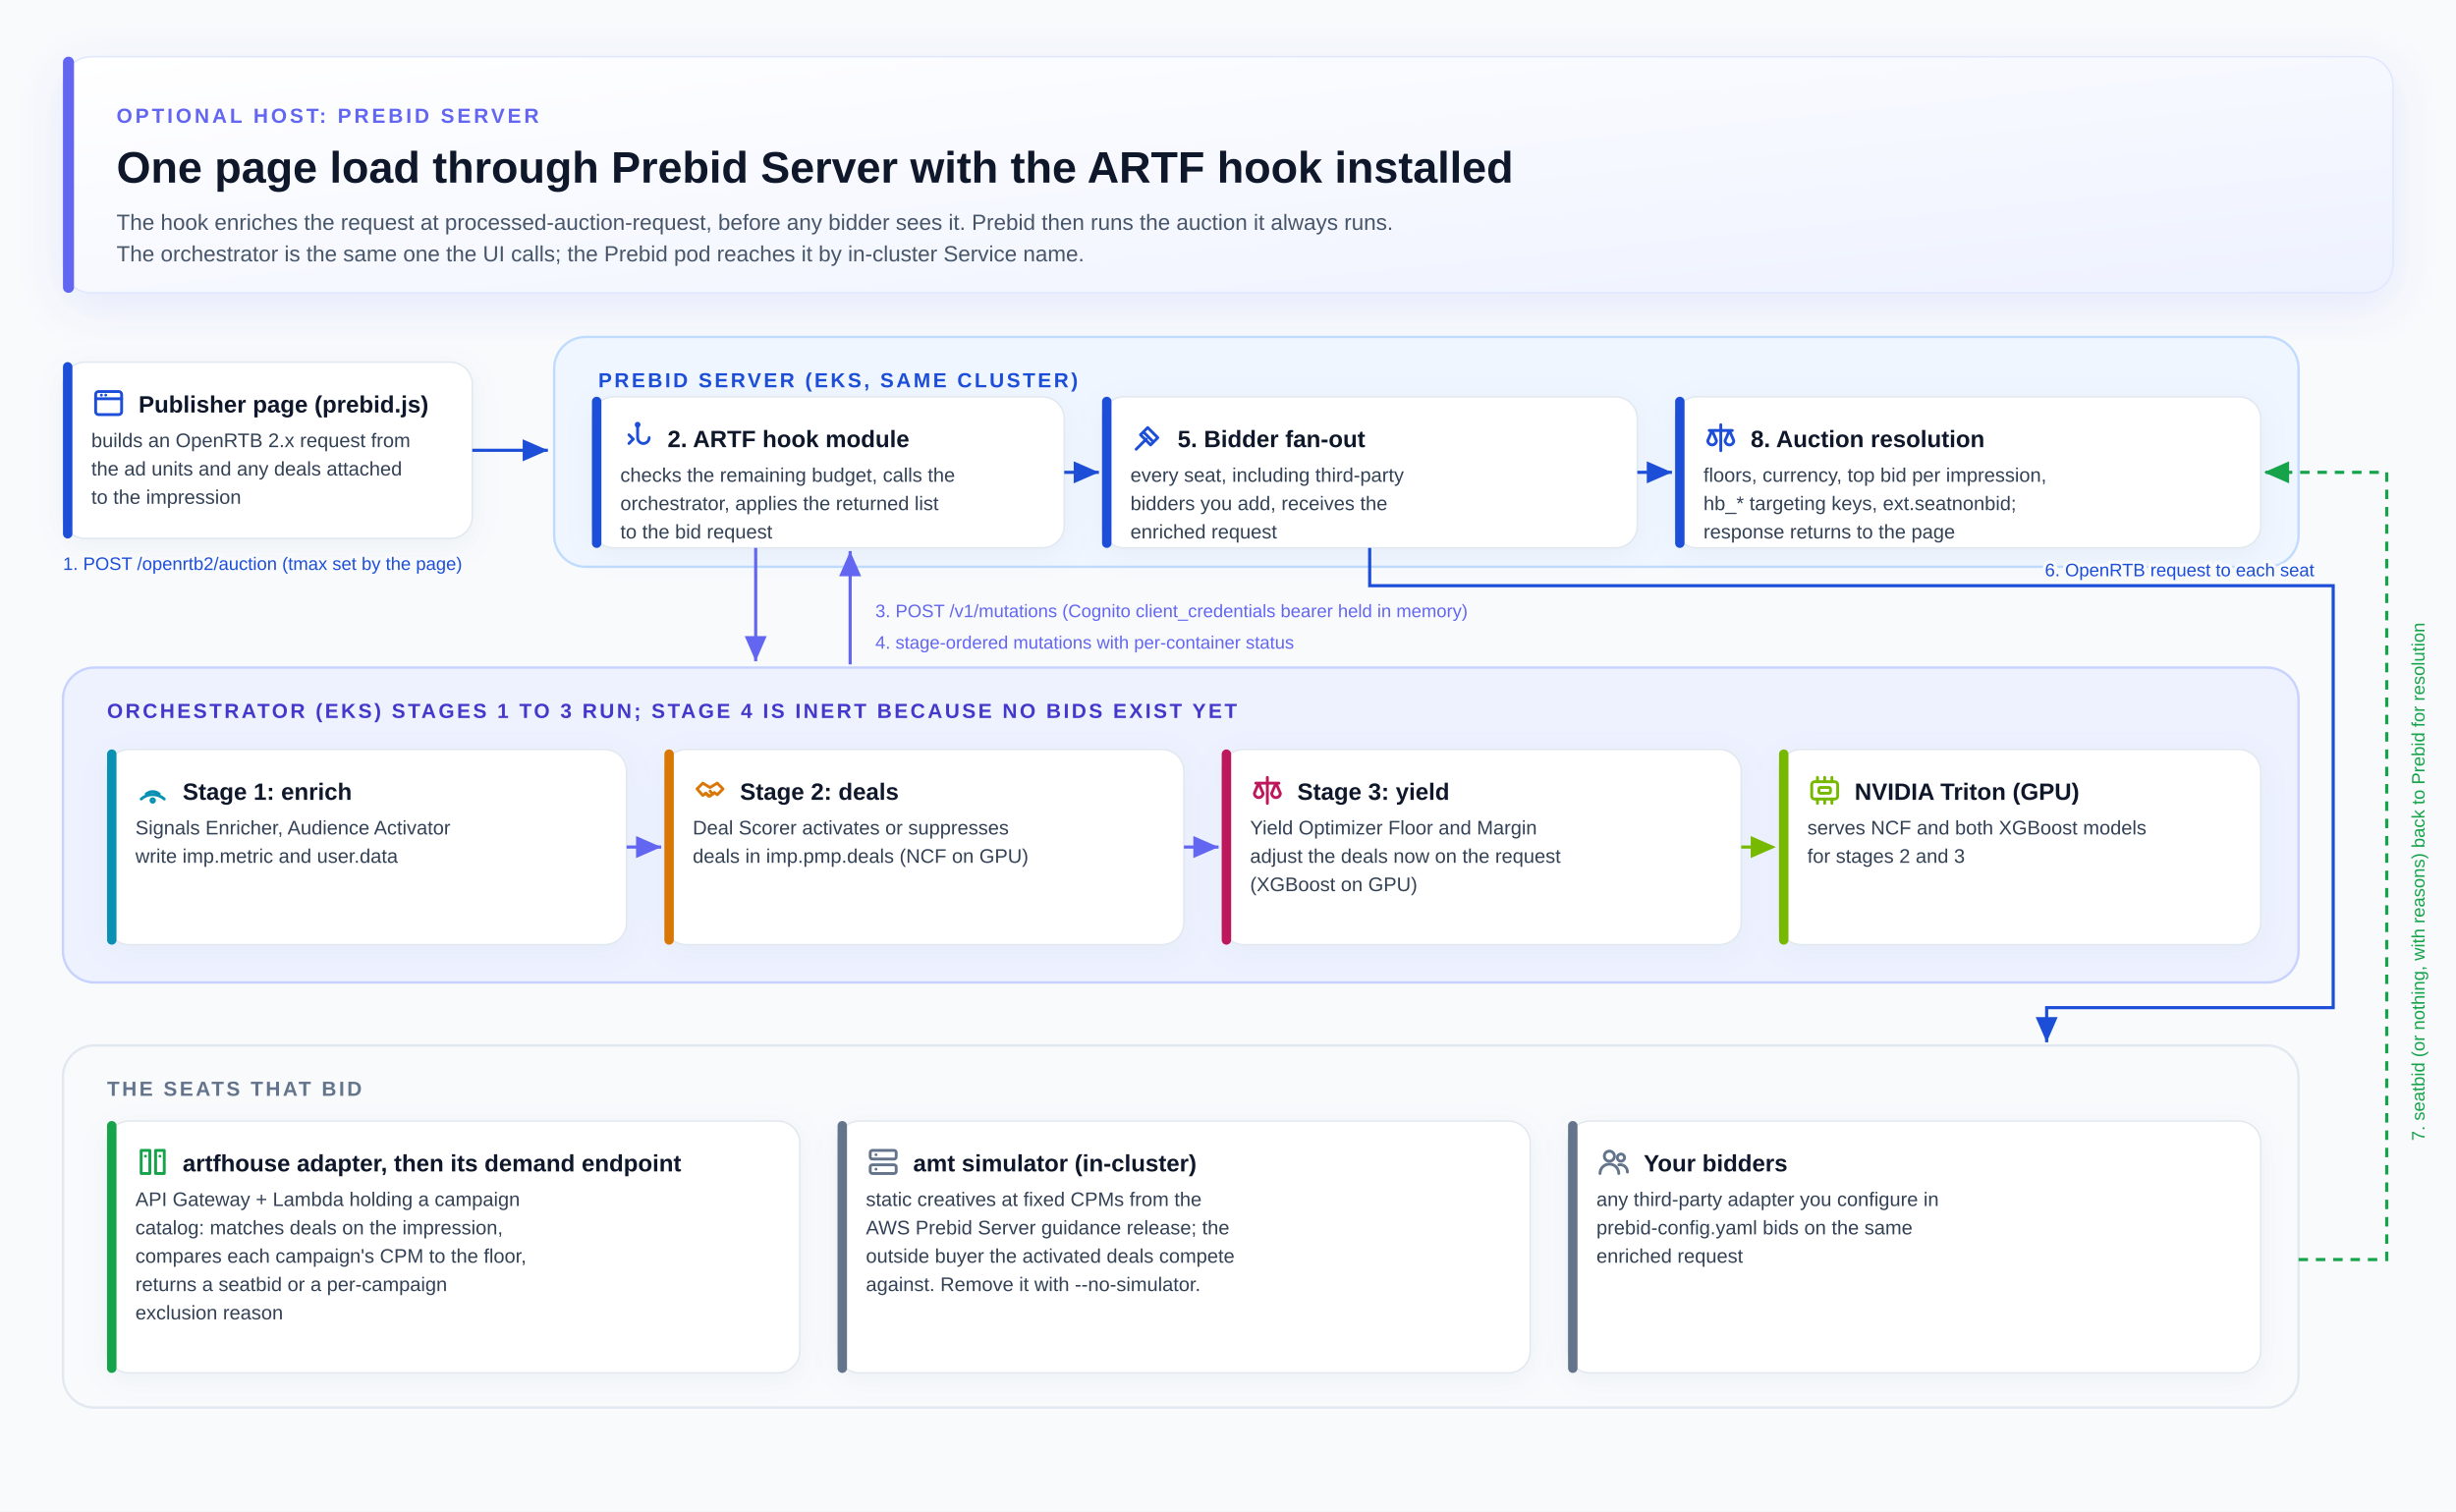
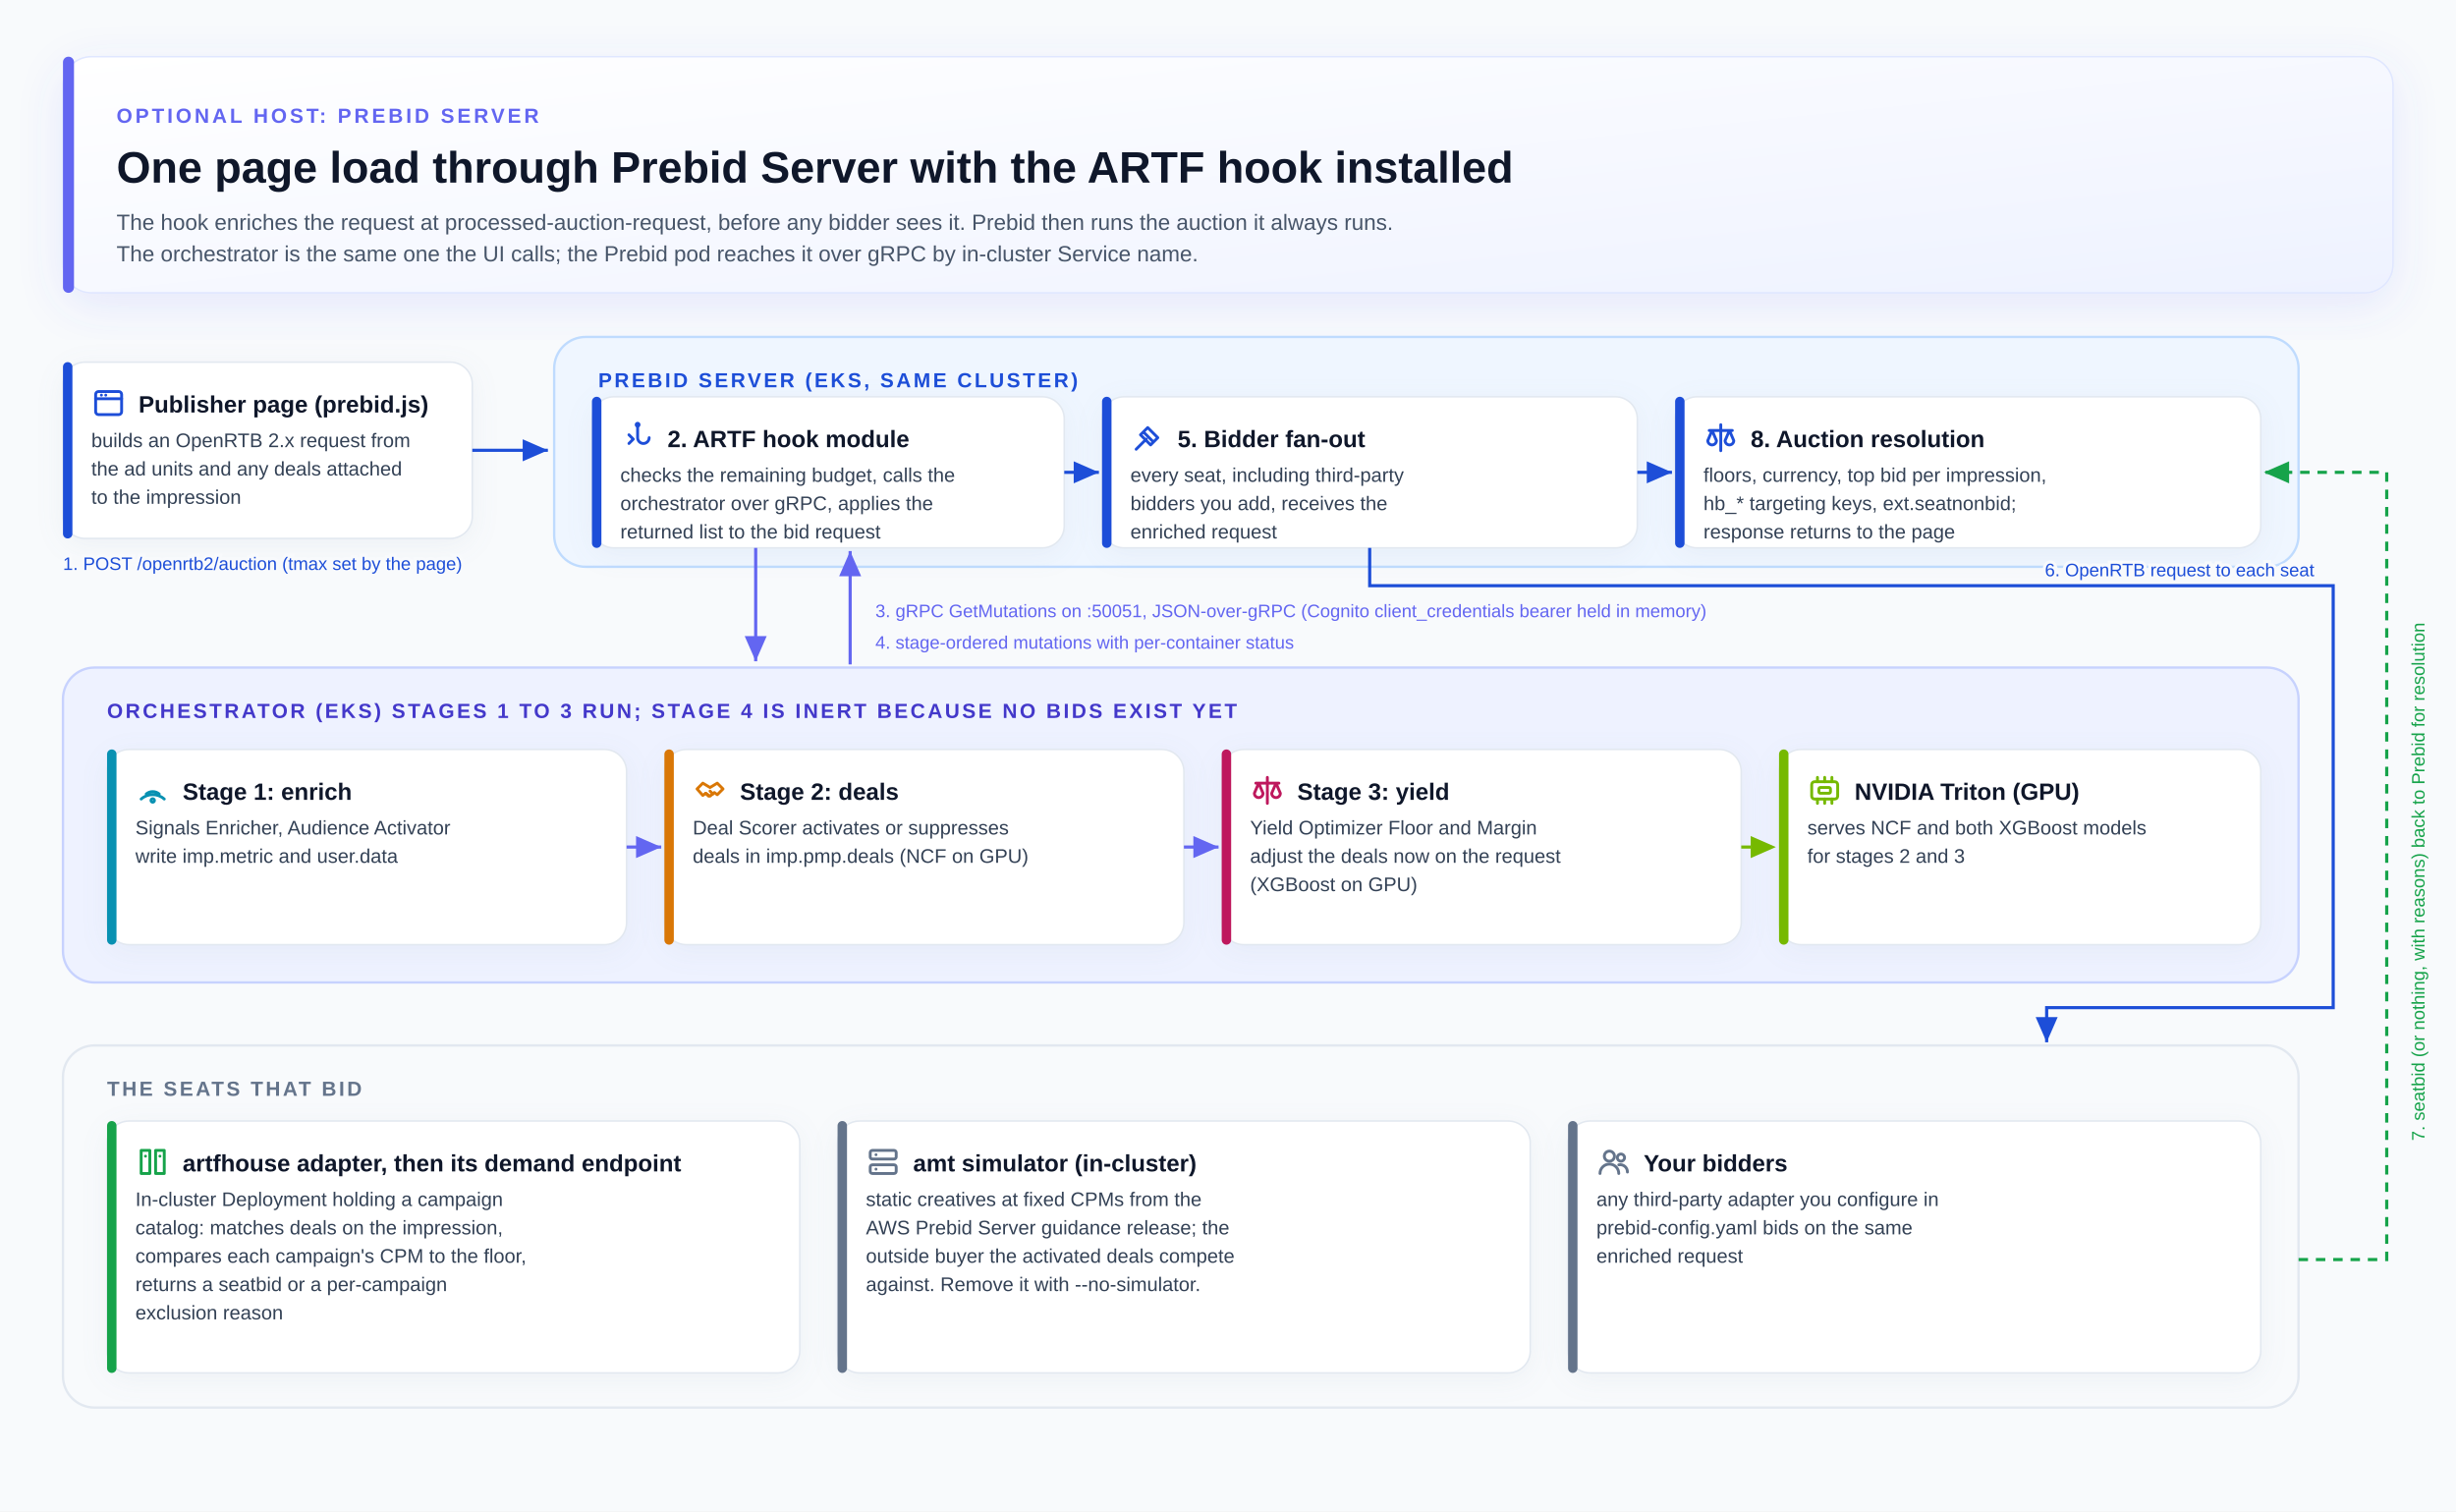
<svg xmlns="http://www.w3.org/2000/svg" width="1560" height="960" viewBox="0 0 1560 960" font-family="Amazon Ember, Amazon Ember Display, -apple-system, BlinkMacSystemFont, Segoe UI, Helvetica Neue, Arial, sans-serif">
  <defs>
    <filter id="amb" x="-20%" y="-20%" width="140%" height="140%">
      <feDropShadow dx="0" dy="1" stdDeviation="1" flood-color="#000000" flood-opacity="0.02" />
      <feDropShadow dx="0" dy="4" stdDeviation="8" flood-color="#94A3B8" flood-opacity="0.10" />
    </filter>
    <filter id="ambIndigo" x="-20%" y="-20%" width="140%" height="140%">
      <feDropShadow dx="0" dy="2" stdDeviation="3" flood-color="#6366F1" flood-opacity="0.10" />
      <feDropShadow dx="0" dy="8" stdDeviation="14" flood-color="#6366F1" flood-opacity="0.12" />
    </filter>
    <linearGradient id="hdr" x1="0" y1="0" x2="1" y2="1">
      <stop offset="0%" stop-color="#FFFFFF" />
      <stop offset="100%" stop-color="#EEF2FF" />
    </linearGradient>
    <marker id="arw" markerWidth="10" markerHeight="10" refX="8" refY="3.5" orient="auto">
      <path d="M0,0 L8,3.5 L0,7 Z" fill="#6366F1" />
    </marker>
    <marker id="arwBlue" markerWidth="10" markerHeight="10" refX="8" refY="3.5" orient="auto">
      <path d="M0,0 L8,3.5 L0,7 Z" fill="#1D4ED8" />
    </marker>
    <marker id="arwGrey" markerWidth="10" markerHeight="10" refX="8" refY="3.5" orient="auto">
      <path d="M0,0 L8,3.5 L0,7 Z" fill="#64748B" />
    </marker>
    <marker id="arwC" markerWidth="10" markerHeight="10" refX="8" refY="3.5" orient="auto">
      <path d="M0,0 L8,3.5 L0,7 Z" fill="#0891B2" />
    </marker>
    <marker id="arwA" markerWidth="10" markerHeight="10" refX="8" refY="3.5" orient="auto">
      <path d="M0,0 L8,3.5 L0,7 Z" fill="#D97706" />
    </marker>
    <marker id="arwG" markerWidth="10" markerHeight="10" refX="8" refY="3.5" orient="auto">
      <path d="M0,0 L8,3.5 L0,7 Z" fill="#16A34A" />
    </marker>
    <marker id="arwNv" markerWidth="10" markerHeight="10" refX="8" refY="3.5" orient="auto">
      <path d="M0,0 L8,3.5 L0,7 Z" fill="#76B900" />
    </marker>
    <symbol id="ic-browser" viewBox="0 0 24 24">
      <g fill="none" stroke="currentColor" stroke-width="2" stroke-linecap="round" stroke-linejoin="round">
        <rect x="3" y="4" width="18" height="16" rx="2" />
        <path d="M3 9h18M7 6.5h.01M10 6.5h.01" />
      </g>
    </symbol>
    <symbol id="ic-server" viewBox="0 0 24 24">
      <g fill="none" stroke="currentColor" stroke-width="2" stroke-linecap="round" stroke-linejoin="round">
        <rect x="3" y="4" width="18" height="6" rx="1.5" />
        <rect x="3" y="14" width="18" height="6" rx="1.5" />
        <path d="M7 7h.01M7 17h.01" />
      </g>
    </symbol>
    <symbol id="ic-route" viewBox="0 0 24 24">
      <g fill="none" stroke="currentColor" stroke-width="2" stroke-linecap="round" stroke-linejoin="round">
        <circle cx="6" cy="18" r="2.5" />
        <circle cx="18" cy="6" r="2.5" />
        <path d="M8.5 18h5a4 4 0 0 0 4-4v-5.5" />
      </g>
    </symbol>
    <symbol id="ic-signal" viewBox="0 0 24 24">
      <g fill="none" stroke="currentColor" stroke-width="2" stroke-linecap="round" stroke-linejoin="round">
        <path d="M4 18a12 12 0 0 1 16 0M7.5 14.5a7 7 0 0 1 9 0" />
        <circle cx="12" cy="19" r="1.2" />
      </g>
    </symbol>
    <symbol id="ic-users" viewBox="0 0 24 24">
      <g fill="none" stroke="currentColor" stroke-width="2" stroke-linecap="round" stroke-linejoin="round">
        <circle cx="9" cy="8" r="3.5" />
        <path d="M2.5 20a6.5 6.5 0 0 1 13 0" />
        <circle cx="17" cy="9" r="2.5" />
        <path d="M15.5 14a5 5 0 0 1 6 5" />
      </g>
    </symbol>
    <symbol id="ic-handshake" viewBox="0 0 24 24">
      <g fill="none" stroke="currentColor" stroke-width="2" stroke-linecap="round" stroke-linejoin="round">
        <path d="M3 11l4-4 5 3 5-3 4 4-4 4-2-1.5-3 2.5-3-2-2 1.5z" />
        <path d="M9 14l2 2M12 12.5l2 2" />
      </g>
    </symbol>
    <symbol id="ic-scale" viewBox="0 0 24 24">
      <g fill="none" stroke="currentColor" stroke-width="2" stroke-linecap="round" stroke-linejoin="round">
        <path d="M12 3v18M4 7h16M6 7l-3 7a3 3 0 0 0 6 0zM18 7l-3 7a3 3 0 0 0 6 0z" />
      </g>
    </symbol>
    <symbol id="ic-tag" viewBox="0 0 24 24">
      <g fill="none" stroke="currentColor" stroke-width="2" stroke-linecap="round" stroke-linejoin="round">
        <path d="M3 12l9-9h9v9l-9 9z" />
        <circle cx="16.5" cy="7.5" r="1.3" />
      </g>
    </symbol>
    <symbol id="ic-gpu" viewBox="0 0 24 24">
      <g fill="none" stroke="currentColor" stroke-width="2" stroke-linecap="round" stroke-linejoin="round">
        <rect x="3" y="6" width="18" height="12" rx="2" />
        <rect x="8" y="10" width="8" height="4" rx="1" />
        <path d="M7 3v3M12 3v3M17 3v3M7 18v3M12 18v3M17 18v3" />
      </g>
    </symbol>
    <symbol id="ic-gavel" viewBox="0 0 24 24">
      <g fill="none" stroke="currentColor" stroke-width="2" stroke-linecap="round" stroke-linejoin="round">
        <path d="M4 20l7-7M9 8l7 7M12 5l7 7M7 10l5-5 7 7-5 5z" />
      </g>
    </symbol>
    <symbol id="ic-doc" viewBox="0 0 24 24">
      <g fill="none" stroke="currentColor" stroke-width="2" stroke-linecap="round" stroke-linejoin="round">
        <path d="M7 3h7l5 5v13H7z" />
        <path d="M14 3v5h5M10 13h6M10 17h6" />
      </g>
    </symbol>
    <symbol id="ic-hook" viewBox="0 0 24 24">
      <g fill="none" stroke="currentColor" stroke-width="2" stroke-linecap="round" stroke-linejoin="round">
        <path d="M12 3v9a4 4 0 0 0 8 0" />
        <circle cx="12" cy="3" r="1" />
        <path d="M6 10l3 3-3 3" />
      </g>
    </symbol>
    <symbol id="ic-cloud" viewBox="0 0 24 24">
      <g fill="none" stroke="currentColor" stroke-width="2" stroke-linecap="round" stroke-linejoin="round">
        <path d="M7 18h10a4 4 0 0 0 .5-7.97A6 6 0 0 0 6 11a3.5 3.5 0 0 0 1 7z" />
      </g>
    </symbol>
    <symbol id="ic-lock" viewBox="0 0 24 24">
      <g fill="none" stroke="currentColor" stroke-width="2" stroke-linecap="round" stroke-linejoin="round">
        <rect x="5" y="11" width="14" height="10" rx="2" />
        <path d="M8 11V7a4 4 0 0 1 8 0v4" />
        <path d="M12 15v3" />
      </g>
    </symbol>
    <symbol id="ic-lambda" viewBox="0 0 24 24">
      <g fill="none" stroke="currentColor" stroke-width="2" stroke-linecap="round" stroke-linejoin="round">
        <path d="M5 4h4l8 16h3M4 20l6-10" />
      </g>
    </symbol>
    <symbol id="ic-layers" viewBox="0 0 24 24">
      <g fill="none" stroke="currentColor" stroke-width="2" stroke-linecap="round" stroke-linejoin="round">
        <path d="M12 3l9 5-9 5-9-5z" />
        <path d="M3 13l9 5 9-5M3 17l9 5 9-5" />
      </g>
    </symbol>
    <symbol id="ic-list" viewBox="0 0 24 24">
      <g fill="none" stroke="currentColor" stroke-width="2" stroke-linecap="round" stroke-linejoin="round">
        <path d="M8 6h13M8 12h13M8 18h13M3 6h.01M3 12h.01M3 18h.01" />
      </g>
    </symbol>
    <symbol id="ic-catalog" viewBox="0 0 24 24">
      <g fill="none" stroke="currentColor" stroke-width="2" stroke-linecap="round" stroke-linejoin="round">
        <path d="M4 4h6v16H4zM14 4h6v16h-6z" />
        <path d="M7 8h.01M17 8h.01" />
      </g>
    </symbol>
  </defs>
  <rect width="1560" height="960" fill="#F8FAFC" />
  <g filter="url(#ambIndigo)">
    <rect x="40" y="36" width="1480" height="150" rx="18" fill="url(#hdr)" stroke="#E0E7FF" />
  </g>
  <rect x="40" y="36" width="7" height="150" rx="3.5" fill="#6366F1" />
  <text x="74" y="78" font-size="13" font-weight="700" fill="#6366F1" letter-spacing="0.14em">OPTIONAL HOST: PREBID SERVER</text>
  <text x="74" y="116" font-size="28" font-weight="700" fill="#0F172A">One page load through Prebid Server with the ARTF hook installed</text>
  <text x="74" y="146" font-size="14" fill="#475569">The hook enriches the request at processed-auction-request, before any bidder sees it. Prebid then runs the auction it always runs.</text>
-   <text x="74" y="166" font-size="14" fill="#475569">The orchestrator is the same one the UI calls; the Prebid pod reaches it by in-cluster Service name.</text>
+   <text x="74" y="166" font-size="14" fill="#475569">The orchestrator is the same one the UI calls; the Prebid pod reaches it over gRPC by in-cluster Service name.</text>
  <g filter="url(#amb)">
    <rect x="40" y="230" width="260" height="112" rx="14" fill="#FFFFFF" stroke="#E2E8F0" />
  </g>
  <rect x="40" y="230" width="6" height="112" rx="3" fill="#1D4ED8" />
  <use href="#ic-browser" x="58" y="245" width="22" height="22" color="#1D4ED8" />
  <text x="88" y="262" font-size="15" font-weight="700" fill="#0F172A">Publisher page (prebid.js)</text>
  <text x="58" y="284" font-size="12.5" fill="#334155">builds an OpenRTB 2.x request from</text>
  <text x="58" y="302" font-size="12.5" fill="#334155">the ad units and any deals attached</text>
  <text x="58" y="320" font-size="12.5" fill="#334155">to the impression</text>
  <path d="M300 286 L348 286" stroke="#1D4ED8" stroke-width="2" fill="none" marker-end="url(#arwBlue)" />
  <text x="40" y="362" font-size="11.5" font-weight="500" fill="#1D4ED8" text-anchor="start" stroke="#F8FAFC" stroke-width="4" paint-order="stroke">1. POST /openrtb2/auction  (tmax set by the page)</text>
  <rect x="352" y="214" width="1108" height="146" rx="20" fill="#EFF6FF" stroke="#BFDBFE" stroke-width="1.5" />
  <text x="380" y="246" font-size="13" font-weight="700" fill="#1D4ED8" letter-spacing="0.12em">PREBID SERVER (EKS, SAME CLUSTER)</text>
  <g filter="url(#amb)">
    <rect x="376" y="252" width="300" height="96" rx="14" fill="#FFFFFF" stroke="#E2E8F0" />
  </g>
  <rect x="376" y="252" width="6" height="96" rx="3" fill="#1D4ED8" />
  <use href="#ic-hook" x="394" y="267" width="22" height="22" color="#1D4ED8" />
  <text x="424" y="284" font-size="15" font-weight="700" fill="#0F172A">2. ARTF hook module</text>
  <text x="394" y="306" font-size="12.5" fill="#334155">checks the remaining budget, calls the</text>
-   <text x="394" y="324" font-size="12.5" fill="#334155">orchestrator, applies the returned list</text>
-   <text x="394" y="342" font-size="12.5" fill="#334155">to the bid request</text>
+   <text x="394" y="324" font-size="12.5" fill="#334155">orchestrator over gRPC, applies the</text>
+   <text x="394" y="342" font-size="12.5" fill="#334155">returned list to the bid request</text>
  <g filter="url(#amb)">
    <rect x="700" y="252" width="340" height="96" rx="14" fill="#FFFFFF" stroke="#E2E8F0" />
  </g>
  <rect x="700" y="252" width="6" height="96" rx="3" fill="#1D4ED8" />
  <use href="#ic-gavel" x="718" y="267" width="22" height="22" color="#1D4ED8" />
  <text x="748" y="284" font-size="15" font-weight="700" fill="#0F172A">5. Bidder fan-out</text>
  <text x="718" y="306" font-size="12.5" fill="#334155">every seat, including third-party</text>
  <text x="718" y="324" font-size="12.5" fill="#334155">bidders you add, receives the</text>
  <text x="718" y="342" font-size="12.5" fill="#334155">enriched request</text>
  <g filter="url(#amb)">
    <rect x="1064" y="252" width="372" height="96" rx="14" fill="#FFFFFF" stroke="#E2E8F0" />
  </g>
  <rect x="1064" y="252" width="6" height="96" rx="3" fill="#1D4ED8" />
  <use href="#ic-scale" x="1082" y="267" width="22" height="22" color="#1D4ED8" />
  <text x="1112" y="284" font-size="15" font-weight="700" fill="#0F172A">8. Auction resolution</text>
  <text x="1082" y="306" font-size="12.5" fill="#334155">floors, currency, top bid per impression,</text>
  <text x="1082" y="324" font-size="12.5" fill="#334155">hb_* targeting keys, ext.seatnonbid;</text>
  <text x="1082" y="342" font-size="12.5" fill="#334155">response returns to the page</text>
  <path d="M676 300 L698 300" stroke="#1D4ED8" stroke-width="2" fill="none" marker-end="url(#arwBlue)" />
  <path d="M1040 300 L1062 300" stroke="#1D4ED8" stroke-width="2" fill="none" marker-end="url(#arwBlue)" />
  <path d="M480 348 L480 420" stroke="#6366F1" stroke-width="2" fill="none" marker-end="url(#arw)" />
-   <text x="556" y="392" font-size="11.5" font-weight="500" fill="#6366F1" text-anchor="start" stroke="#F8FAFC" stroke-width="4" paint-order="stroke">3. POST /v1/mutations  (Cognito client_credentials bearer held in memory)</text>
+   <text x="556" y="392" font-size="11.5" font-weight="500" fill="#6366F1" text-anchor="start" stroke="#F8FAFC" stroke-width="4" paint-order="stroke">3. gRPC GetMutations on :50051, JSON-over-gRPC  (Cognito client_credentials bearer held in memory)</text>
  <path d="M540 422 L540 350" stroke="#6366F1" stroke-width="2" fill="none" marker-end="url(#arw)" />
  <text x="556" y="412" font-size="11.5" font-weight="500" fill="#6366F1" text-anchor="start" stroke="#F8FAFC" stroke-width="4" paint-order="stroke">4. stage-ordered mutations with per-container status</text>
  <rect x="40" y="424" width="1420" height="200" rx="20" fill="#EEF2FF" stroke="#C7D2FE" stroke-width="1.5" />
  <text x="68" y="456" font-size="13" font-weight="700" fill="#4338CA" letter-spacing="0.12em">ORCHESTRATOR (EKS)   STAGES 1 TO 3 RUN; STAGE 4 IS INERT BECAUSE NO BIDS EXIST YET</text>
  <g filter="url(#amb)">
    <rect x="68" y="476" width="330" height="124" rx="14" fill="#FFFFFF" stroke="#E2E8F0" />
  </g>
  <rect x="68" y="476" width="6" height="124" rx="3" fill="#0891B2" />
  <use href="#ic-signal" x="86" y="491" width="22" height="22" color="#0891B2" />
  <text x="116" y="508" font-size="15" font-weight="700" fill="#0F172A">Stage 1: enrich</text>
  <text x="86" y="530" font-size="12.5" fill="#334155">Signals Enricher, Audience Activator</text>
  <text x="86" y="548" font-size="12.5" fill="#334155">write imp.metric and user.data</text>
  <g filter="url(#amb)">
    <rect x="422" y="476" width="330" height="124" rx="14" fill="#FFFFFF" stroke="#E2E8F0" />
  </g>
  <rect x="422" y="476" width="6" height="124" rx="3" fill="#D97706" />
  <use href="#ic-handshake" x="440" y="491" width="22" height="22" color="#D97706" />
  <text x="470" y="508" font-size="15" font-weight="700" fill="#0F172A">Stage 2: deals</text>
  <text x="440" y="530" font-size="12.5" fill="#334155">Deal Scorer activates or suppresses</text>
  <text x="440" y="548" font-size="12.5" fill="#334155">deals in imp.pmp.deals (NCF on GPU)</text>
  <g filter="url(#amb)">
    <rect x="776" y="476" width="330" height="124" rx="14" fill="#FFFFFF" stroke="#E2E8F0" />
  </g>
  <rect x="776" y="476" width="6" height="124" rx="3" fill="#BE185D" />
  <use href="#ic-scale" x="794" y="491" width="22" height="22" color="#BE185D" />
  <text x="824" y="508" font-size="15" font-weight="700" fill="#0F172A">Stage 3: yield</text>
  <text x="794" y="530" font-size="12.5" fill="#334155">Yield Optimizer Floor and Margin</text>
  <text x="794" y="548" font-size="12.5" fill="#334155">adjust the deals now on the request</text>
  <text x="794" y="566" font-size="12.5" fill="#334155">(XGBoost on GPU)</text>
  <g filter="url(#amb)">
    <rect x="1130" y="476" width="306" height="124" rx="14" fill="#FFFFFF" stroke="#E2E8F0" />
  </g>
  <rect x="1130" y="476" width="6" height="124" rx="3" fill="#76B900" />
  <use href="#ic-gpu" x="1148" y="491" width="22" height="22" color="#76B900" />
  <text x="1178" y="508" font-size="15" font-weight="700" fill="#0F172A">NVIDIA Triton (GPU)</text>
  <text x="1148" y="530" font-size="12.5" fill="#334155">serves NCF and both XGBoost models</text>
  <text x="1148" y="548" font-size="12.5" fill="#334155">for stages 2 and 3</text>
  <path d="M398 538 L420 538" stroke="#6366F1" stroke-width="2" fill="none" marker-end="url(#arw)" />
  <path d="M752 538 L774 538" stroke="#6366F1" stroke-width="2" fill="none" marker-end="url(#arw)" />
  <path d="M1106 538 L1128 538" stroke="#76B900" stroke-width="2" fill="none" marker-end="url(#arwNv)" stroke-dasharray="6 5" />
  <path d="M870 348 L870 372 L1482 372 L1482 640 L1300 640 L1300 662" stroke="#1D4ED8" stroke-width="2" fill="none" marker-end="url(#arwBlue)" />
  <text x="1470" y="366" font-size="11.5" font-weight="500" fill="#1D4ED8" text-anchor="end" stroke="#F8FAFC" stroke-width="4" paint-order="stroke">6. OpenRTB request to each seat</text>
  <rect x="40" y="664" width="1420" height="230" rx="20" fill="#F8FAFC" stroke="#E2E8F0" stroke-width="1.5" />
  <text x="68" y="696" font-size="13" font-weight="700" fill="#64748B" letter-spacing="0.12em">THE SEATS THAT BID</text>
  <g filter="url(#amb)">
    <rect x="68" y="712" width="440" height="160" rx="14" fill="#FFFFFF" stroke="#E2E8F0" />
  </g>
  <rect x="68" y="712" width="6" height="160" rx="3" fill="#16A34A" />
  <use href="#ic-catalog" x="86" y="727" width="22" height="22" color="#16A34A" />
  <text x="116" y="744" font-size="15" font-weight="700" fill="#0F172A">artfhouse adapter, then its demand endpoint</text>
-   <text x="86" y="766" font-size="12.5" fill="#334155">API Gateway + Lambda holding a campaign</text>
+   <text x="86" y="766" font-size="12.5" fill="#334155">In-cluster Deployment holding a campaign</text>
  <text x="86" y="784" font-size="12.5" fill="#334155">catalog: matches deals on the impression,</text>
  <text x="86" y="802" font-size="12.5" fill="#334155">compares each campaign's CPM to the floor,</text>
  <text x="86" y="820" font-size="12.5" fill="#334155">returns a seatbid or a per-campaign</text>
  <text x="86" y="838" font-size="12.5" fill="#334155">exclusion reason</text>
  <g filter="url(#amb)">
    <rect x="532" y="712" width="440" height="160" rx="14" fill="#FFFFFF" stroke="#E2E8F0" />
  </g>
  <rect x="532" y="712" width="6" height="160" rx="3" fill="#64748B" />
  <use href="#ic-server" x="550" y="727" width="22" height="22" color="#64748B" />
  <text x="580" y="744" font-size="15" font-weight="700" fill="#0F172A">amt simulator (in-cluster)</text>
  <text x="550" y="766" font-size="12.5" fill="#334155">static creatives at fixed CPMs from the</text>
  <text x="550" y="784" font-size="12.5" fill="#334155">AWS Prebid Server guidance release; the</text>
  <text x="550" y="802" font-size="12.5" fill="#334155">outside buyer the activated deals compete</text>
  <text x="550" y="820" font-size="12.5" fill="#334155">against. Remove it with --no-simulator.</text>
  <g filter="url(#amb)">
    <rect x="996" y="712" width="440" height="160" rx="14" fill="#FFFFFF" stroke="#E2E8F0" />
  </g>
  <rect x="996" y="712" width="6" height="160" rx="3" fill="#64748B" />
  <use href="#ic-users" x="1014" y="727" width="22" height="22" color="#64748B" />
  <text x="1044" y="744" font-size="15" font-weight="700" fill="#0F172A">Your bidders</text>
  <text x="1014" y="766" font-size="12.5" fill="#334155">any third-party adapter you configure in</text>
  <text x="1014" y="784" font-size="12.5" fill="#334155">prebid-config.yaml bids on the same</text>
  <text x="1014" y="802" font-size="12.5" fill="#334155">enriched request</text>
  <path d="M1460 800 L1516 800 L1516 300 L1438 300" stroke="#16A34A" stroke-width="2" fill="none" marker-end="url(#arwG)" stroke-dasharray="6 5" />
  <text transform="translate(1540 560) rotate(-90)" font-size="11.5" font-weight="500" fill="#16A34A" text-anchor="middle">7. seatbid (or nothing, with reasons) back to Prebid for resolution</text>
</svg>
